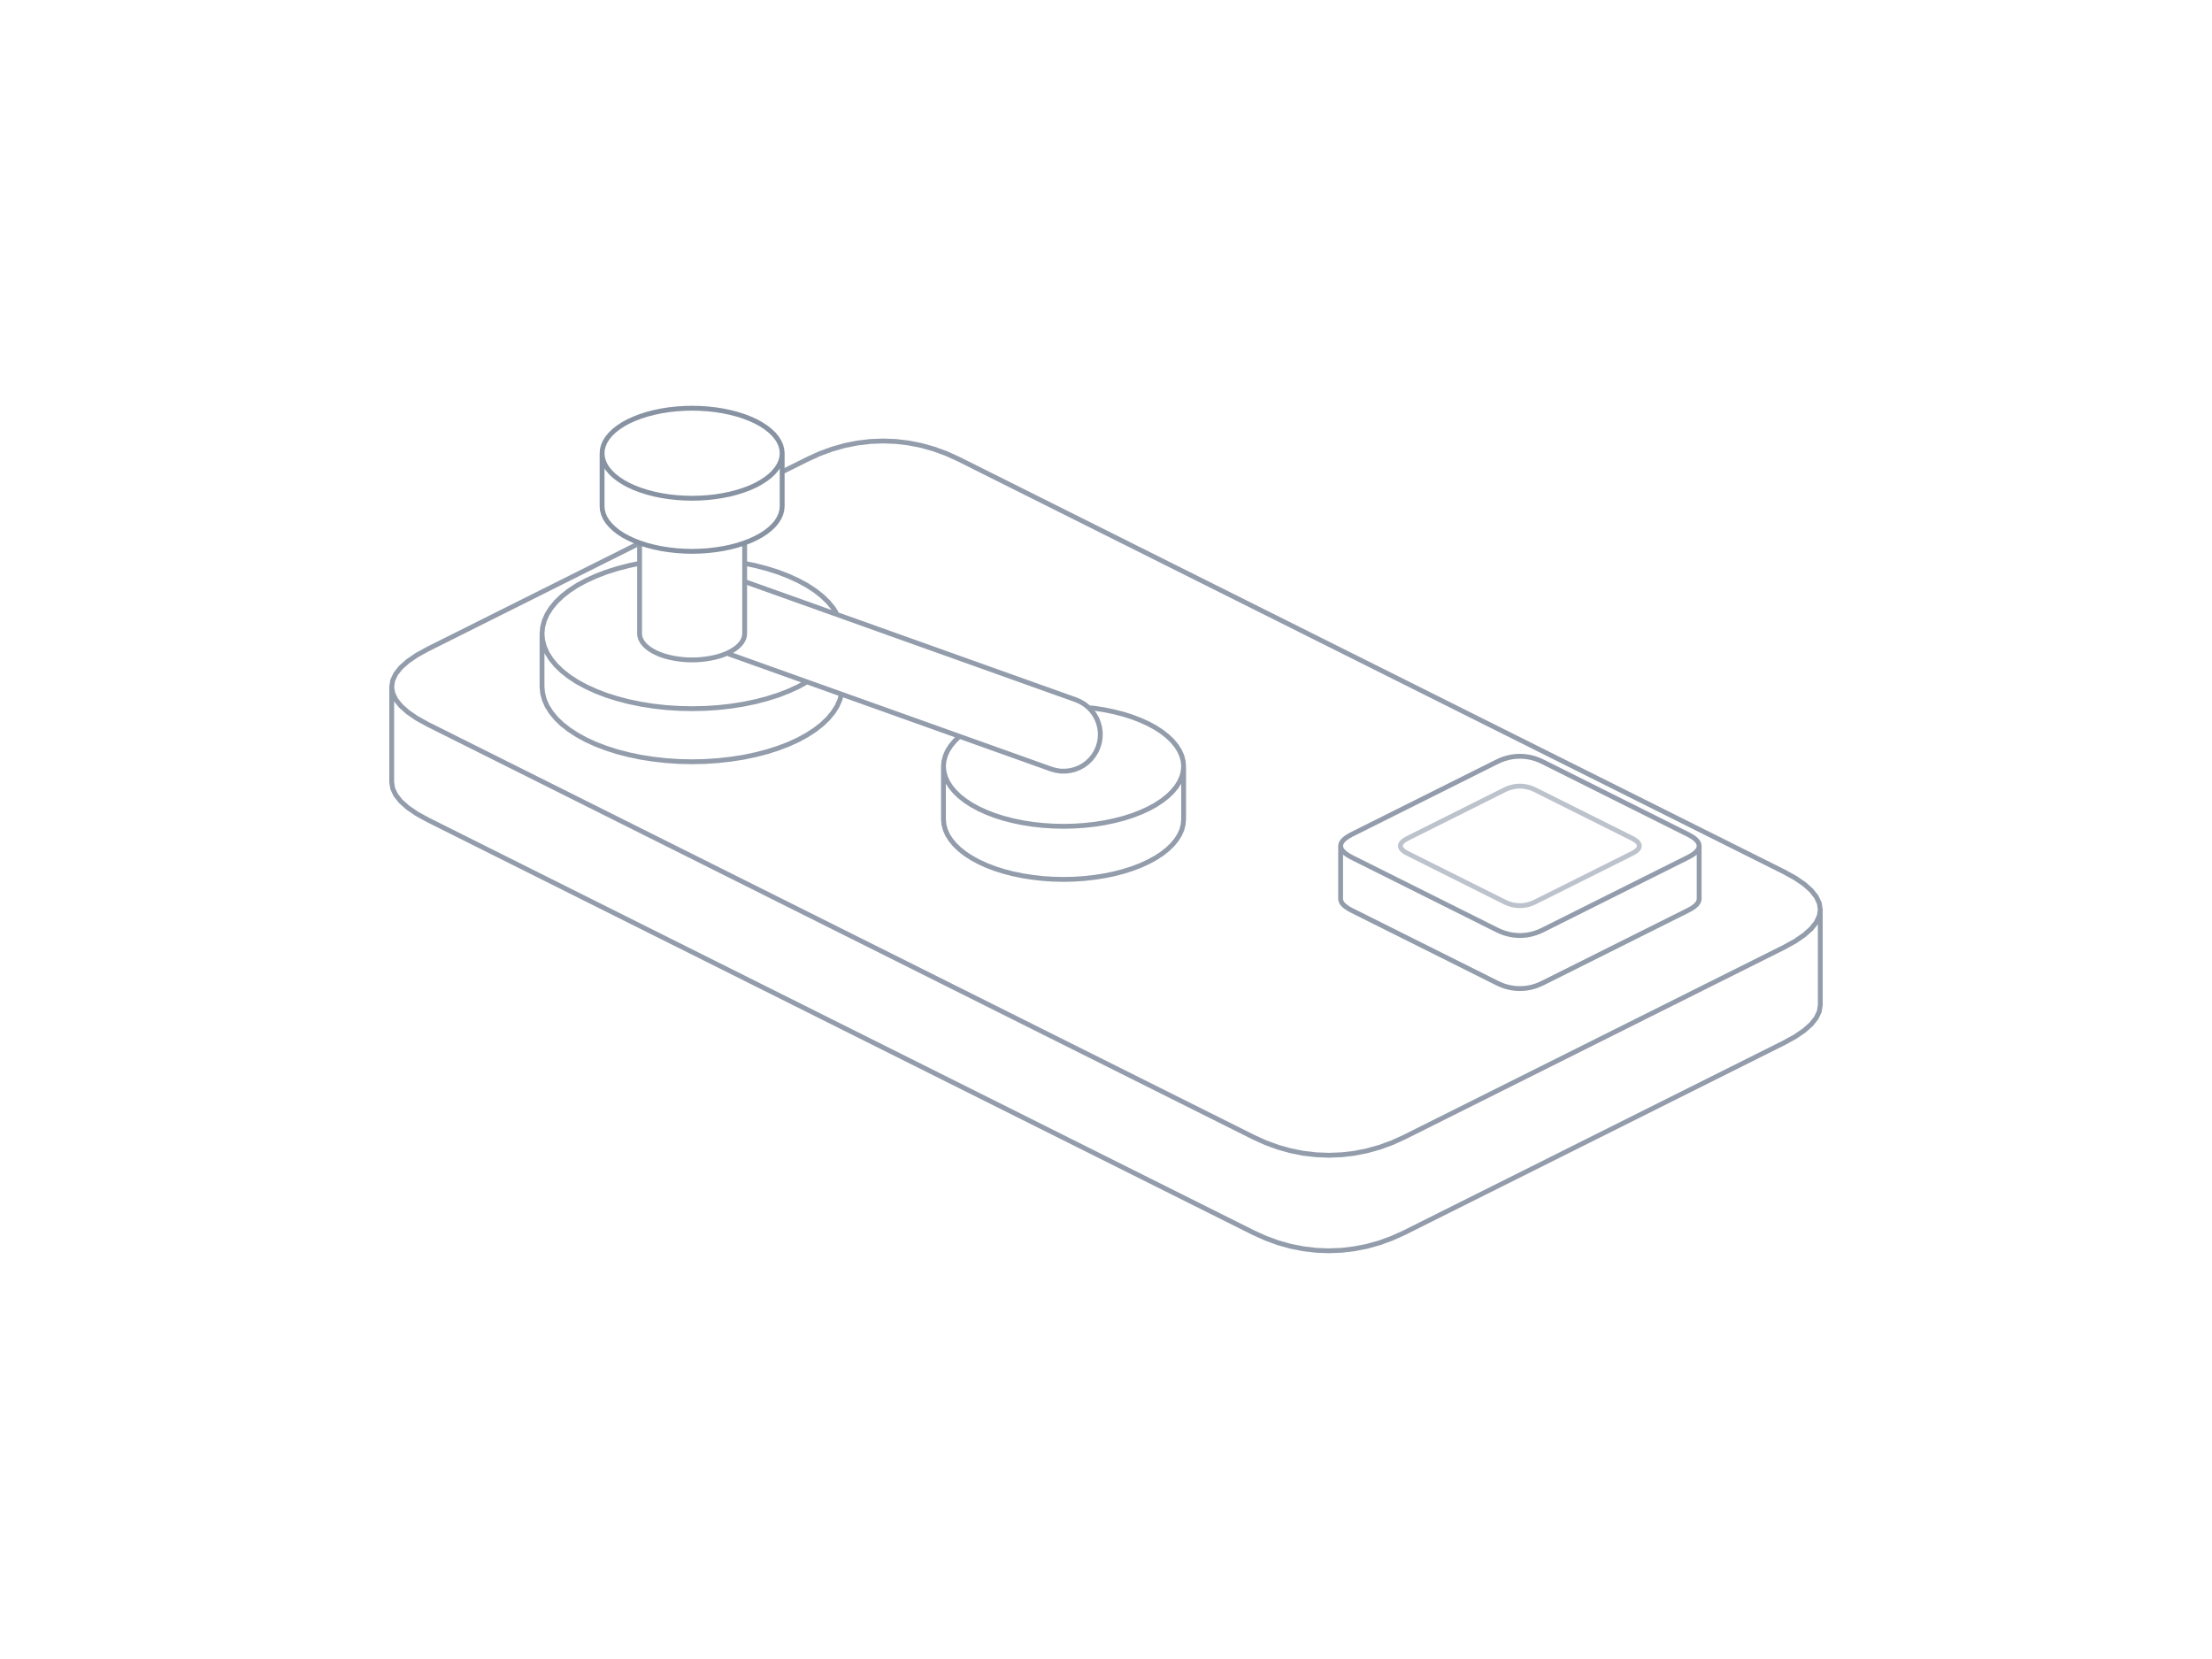
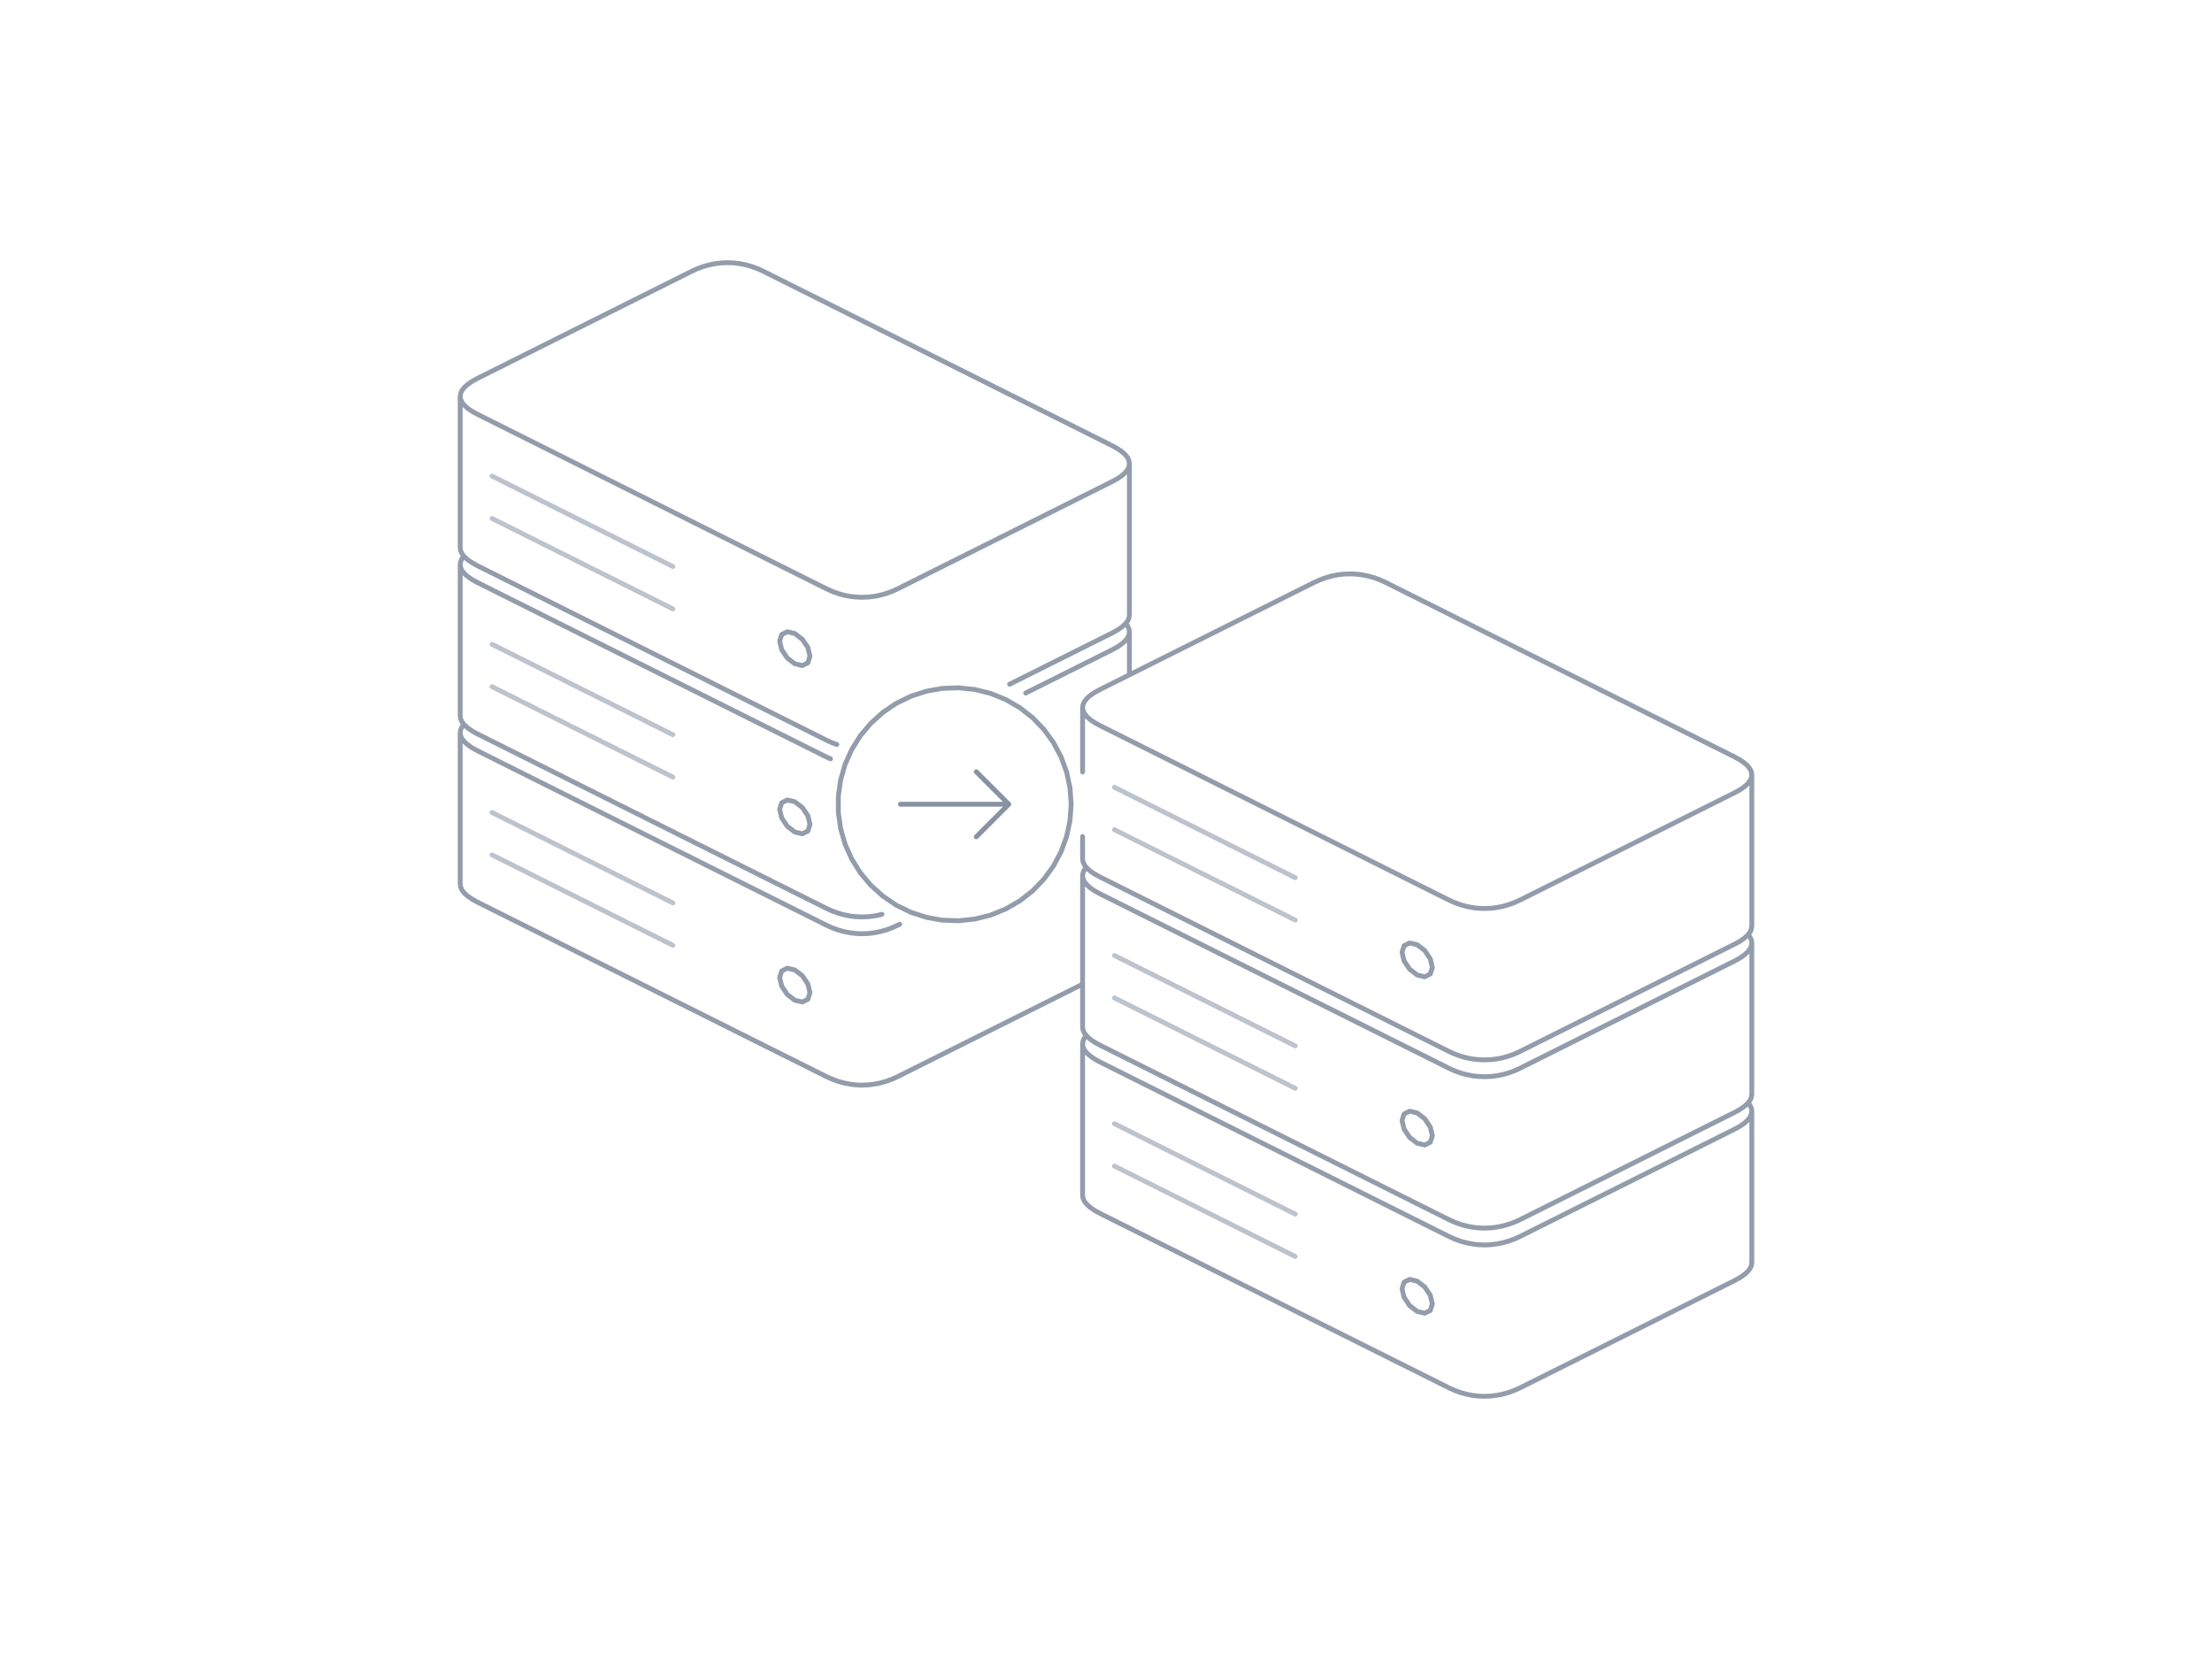
<svg xmlns="http://www.w3.org/2000/svg" viewBox="0 0 480 360" role="img" color="#8792a2" fill="none" stroke="currentColor" stroke-width="1.05" stroke-linecap="round" stroke-linejoin="round">
-   <path vector-effect="non-scaling-stroke" stroke-opacity=".55" d="M354.18,181.92 354.65,182.19 355.05,182.45 355.35,182.73 355.57,183.00 355.70,183.28 355.74,183.56 355.70,183.83 355.57,184.11 355.35,184.39 355.05,184.66 354.65,184.93 354.18,185.19 333.08,195.74 332.55,195.98 332.02,196.17 331.47,196.33 330.92,196.44 330.37,196.50 329.81,196.52 329.26,196.50 328.70,196.44 328.15,196.33 327.61,196.17 327.07,195.98 326.54,195.74 305.45,185.19 304.97,184.93 304.57,184.66 304.27,184.39 304.05,184.11 303.92,183.83 303.88,183.56 303.92,183.28 304.05,183.00 304.27,182.73 304.57,182.45 304.97,182.19 305.45,181.92 326.54,171.37 327.07,171.13 327.61,170.94 328.15,170.79 328.70,170.68 329.26,170.61 329.81,170.59 330.37,170.61 330.92,170.68 331.47,170.79 332.02,170.94 332.55,171.13 333.08,171.37 354.18,181.92" />
-   <path vector-effect="non-scaling-stroke" stroke-opacity=".9" d="M191.64,95.69 188.86,95.80 186.09,96.13 183.34,96.67 180.62,97.44 177.93,98.42 175.29,99.62 170.08,102.22 M138.44,118.04 92.85,140.84 90.45,142.16 88.49,143.50 86.96,144.86 85.87,146.24 85.22,147.62 85.00,149.01 85.00,169.74 85.22,171.13 85.87,172.51 86.96,173.89 88.49,175.25 90.45,176.59 92.85,177.91 272.01,267.50 274.65,268.69 277.34,269.68 280.06,270.44 282.81,270.98 285.58,271.31 288.36,271.42 291.14,271.31 293.91,270.98 296.66,270.44 299.38,269.68 302.07,268.69 304.71,267.50 387.15,226.27 389.55,224.95 391.51,223.61 393.04,222.25 394.13,220.87 394.78,219.49 395.00,218.10 395.00,197.37 394.78,195.98 394.13,194.60 393.04,193.22 391.51,191.86 389.55,190.52 387.15,189.20 207.99,99.62 205.35,98.42 202.66,97.44 199.94,96.67 197.19,96.13 194.42,95.80 191.64,95.69 M395.00,197.37 394.78,198.76 394.13,200.15 393.04,201.52 391.51,202.88 389.55,204.23 387.15,205.55 304.71,246.77 302.07,247.97 299.38,248.95 296.66,249.71 293.91,250.26 291.14,250.58 288.36,250.69 285.58,250.58 282.81,250.26 280.06,249.71 277.34,248.95 274.65,247.97 272.01,246.77 92.85,157.19 90.45,155.87 88.49,154.52 86.96,153.16 85.87,151.79 85.22,150.40 85.00,149.01 M138.44,122.32 136.43,122.74 133.91,123.40 131.51,124.16 129.26,125.03 127.16,125.99 125.24,127.03 123.51,128.16 121.98,129.36 120.67,130.62 119.59,131.93 118.73,133.28 118.12,134.67 117.75,136.08 117.62,137.50 117.62,149.01 117.75,150.43 118.12,151.84 118.73,153.23 119.59,154.58 120.67,155.90 121.98,157.16 123.51,158.35 125.24,159.48 127.16,160.53 129.26,161.49 131.51,162.35 133.91,163.12 136.43,163.77 139.05,164.32 141.76,164.74 144.53,165.05 147.35,165.24 150.19,165.30 153.03,165.24 155.84,165.05 158.62,164.74 161.33,164.32 163.95,163.77 166.47,163.12 168.87,162.35 171.12,161.49 173.22,160.53 175.14,159.48 176.87,158.35 178.39,157.16 179.70,155.90 180.79,154.58 181.65,153.23 182.26,151.84 182.49,150.97 M181.40,132.90 180.79,131.93 179.70,130.62 178.39,129.36 176.87,128.16 175.14,127.03 173.22,125.99 171.12,125.03 168.87,124.16 166.47,123.40 163.95,122.74 161.94,122.32 M174.72,148.19 173.22,149.01 171.12,149.97 168.87,150.84 166.47,151.60 163.95,152.26 161.33,152.80 158.62,153.23 155.84,153.54 153.03,153.72 150.19,153.78 147.35,153.72 144.53,153.54 141.76,153.23 139.05,152.80 136.43,152.26 133.91,151.60 131.51,150.84 129.26,149.97 127.16,149.01 125.24,147.97 123.51,146.84 121.98,145.64 120.67,144.38 119.59,143.07 118.73,141.71 118.12,140.33 117.75,138.92 117.62,137.50 M329.81,164.11 328.98,164.14 328.15,164.24 327.32,164.40 326.50,164.63 325.70,164.92 324.91,165.28 293.26,181.10 292.55,181.50 291.96,181.90 291.50,182.31 291.17,182.72 290.98,183.14 290.91,183.56 290.91,195.07 290.98,195.49 291.17,195.90 291.50,196.32 291.96,196.72 292.55,197.13 293.26,197.52 324.91,213.34 325.70,213.70 326.50,214.00 327.32,214.23 328.15,214.39 328.98,214.49 329.81,214.52 330.64,214.49 331.48,214.39 332.30,214.23 333.12,214.00 333.92,213.70 334.72,213.34 366.36,197.52 367.08,197.13 367.67,196.72 368.12,196.32 368.45,195.90 368.65,195.49 368.71,195.07 368.71,183.56 368.65,183.14 368.45,182.72 368.12,182.31 367.67,181.90 367.08,181.50 366.36,181.10 334.72,165.28 333.92,164.92 333.12,164.63 332.30,164.40 331.48,164.24 330.64,164.14 329.81,164.11 M368.71,183.56 368.65,183.97 368.45,184.39 368.12,184.80 367.67,185.21 367.08,185.61 366.36,186.01 334.72,201.83 333.92,202.19 333.12,202.48 332.30,202.71 331.48,202.88 330.64,202.97 329.81,203.01 328.98,202.97 328.15,202.88 327.32,202.71 326.50,202.48 325.70,202.19 324.91,201.83 293.26,186.01 292.55,185.61 291.96,185.21 291.50,184.80 291.17,184.39 290.98,183.97 290.91,183.56 M207.93,160.06 207.18,160.78 206.31,161.83 205.62,162.91 205.13,164.02 204.83,165.15 204.73,166.28 204.73,177.80 204.83,178.93 205.13,180.06 205.62,181.17 206.31,182.25 207.18,183.30 208.23,184.31 209.45,185.27 210.83,186.17 212.37,187.01 214.04,187.78 215.84,188.47 217.76,189.08 219.78,189.61 221.88,190.04 224.05,190.38 226.26,190.63 228.52,190.78 230.79,190.83 233.06,190.78 235.31,190.63 237.53,190.38 239.70,190.04 241.80,189.61 243.82,189.08 245.73,188.47 247.54,187.78 249.21,187.01 250.75,186.17 252.13,185.27 253.35,184.31 254.40,183.30 255.27,182.25 255.95,181.17 256.45,180.06 256.74,178.93 256.84,177.80 256.84,166.28 256.74,165.15 256.45,164.02 255.95,162.91 255.27,161.83 254.40,160.78 253.35,159.77 252.13,158.81 250.75,157.91 249.21,157.07 247.54,156.31 245.73,155.61 243.82,155.00 241.80,154.48 239.70,154.04 237.53,153.70 236.78,153.62 M256.84,166.28 256.74,167.42 256.45,168.55 255.95,169.66 255.27,170.74 254.40,171.79 253.35,172.80 252.13,173.76 250.75,174.66 249.21,175.50 247.54,176.26 245.73,176.96 243.82,177.57 241.80,178.09 239.70,178.53 237.53,178.87 235.31,179.11 233.06,179.26 230.79,179.31 228.52,179.26 226.26,179.11 224.05,178.87 221.88,178.53 219.78,178.09 217.76,177.57 215.84,176.96 214.04,176.26 212.37,175.50 210.83,174.66 209.45,173.76 208.23,172.80 207.18,171.79 206.31,170.74 205.62,169.66 205.13,168.55 204.83,167.42 204.73,166.28 M193.17,137.47 161.94,126.32 M158.22,141.93 187.81,152.50 228.11,166.89 229.11,167.17 230.14,167.33 231.18,167.34 232.22,167.22 233.23,166.97 234.20,166.59 235.12,166.08 235.95,165.46 236.70,164.73 237.35,163.91 237.89,163.02 238.30,162.06 238.59,161.06 238.74,160.02 238.76,158.98 238.64,157.94 238.38,156.93 238.00,155.96 237.49,155.05 236.87,154.21 236.14,153.46 235.32,152.81 234.43,152.28 233.47,151.86 193.17,137.47 M138.79,118.17 138.79,137.50 138.83,138.00 138.96,138.49 139.18,138.97 139.48,139.45 139.86,139.91 140.32,140.35 140.85,140.77 141.46,141.16 142.13,141.53 142.86,141.87 143.65,142.17 144.49,142.44 145.37,142.66 146.29,142.85 147.24,143.00 148.21,143.11 149.20,143.18 150.19,143.20 151.18,143.18 152.17,143.11 153.14,143.00 154.09,142.85 155.01,142.66 155.89,142.44 156.73,142.17 157.52,141.87 158.25,141.53 158.92,141.16 159.53,140.77 160.06,140.35 160.52,139.91 160.90,139.45 161.20,138.97 161.41,138.49 161.54,138.00 161.59,137.50 161.59,118.17" />
-   <path vector-effect="non-scaling-stroke" stroke-opacity="1" d="M150.19,88.58 148.49,88.62 146.80,88.73 145.13,88.91 143.51,89.17 141.93,89.50 140.42,89.89 138.98,90.35 137.63,90.87 136.37,91.44 135.22,92.07 134.18,92.75 133.27,93.47 132.48,94.22 131.83,95.01 131.31,95.82 130.95,96.65 130.72,97.50 130.65,98.35 130.65,109.87 130.72,110.72 130.95,111.56 131.31,112.39 131.83,113.21 132.48,113.99 133.27,114.75 134.18,115.47 135.22,116.15 136.37,116.77 137.63,117.35 138.98,117.87 140.42,118.33 141.93,118.72 143.51,119.05 145.13,119.30 146.80,119.49 148.49,119.60 150.19,119.64 151.89,119.60 153.58,119.49 155.25,119.30 156.87,119.05 158.45,118.72 159.96,118.33 161.40,117.87 162.75,117.35 164.01,116.77 165.16,116.15 166.20,115.47 167.11,114.75 167.90,113.99 168.55,113.21 169.06,112.39 169.43,111.56 169.65,110.72 169.73,109.87 169.73,98.35 169.65,97.50 169.43,96.65 169.06,95.82 168.55,95.01 167.90,94.22 167.11,93.47 166.20,92.75 165.16,92.07 164.01,91.44 162.75,90.87 161.40,90.35 159.96,89.89 158.45,89.50 156.87,89.17 155.25,88.91 153.58,88.73 151.89,88.62 150.19,88.58 M169.73,98.35 169.65,99.20 169.43,100.05 169.06,100.88 168.55,101.69 167.90,102.48 167.11,103.24 166.20,103.95 165.16,104.63 164.01,105.26 162.75,105.84 161.40,106.35 159.96,106.81 158.45,107.21 156.87,107.53 155.25,107.79 153.58,107.97 151.89,108.08 150.19,108.12 148.49,108.08 146.80,107.97 145.13,107.79 143.51,107.53 141.93,107.21 140.42,106.81 138.98,106.35 137.63,105.84 136.37,105.26 135.22,104.63 134.18,103.95 133.27,103.24 132.48,102.48 131.83,101.69 131.31,100.88 130.95,100.05 130.72,99.20 130.65,98.35" />
+   <path vector-effect="non-scaling-stroke" stroke-opacity=".55" d="M106.77,185.51 146.01,205.13 M106.77,176.31 146.01,195.93 M106.77,149.01 146.01,168.63 M106.77,139.81 146.01,159.43 M106.77,112.51 146.01,132.13 M106.77,103.31 146.01,122.93 M241.83,253.04 281.07,272.66 M241.83,243.84 281.07,263.46 M241.83,216.54 281.07,236.16 M241.83,207.34 281.07,226.96 M241.83,180.04 281.07,199.66 M241.83,170.84 281.07,190.46" />
+   <path vector-effect="non-scaling-stroke" stroke-opacity=".9" d="M100.45,157.47 100.27,157.69 99.96,158.35 99.86,159.01 99.86,191.86 99.96,192.52 100.27,193.18 100.79,193.84 101.52,194.48 102.45,195.12 103.59,195.75 179.30,233.60 180.55,234.17 181.83,234.64 183.13,235.00 184.43,235.26 185.75,235.42 187.07,235.47 188.39,235.42 189.71,235.26 191.02,235.00 192.31,234.64 193.59,234.17 194.85,233.60 234.57,213.74 M195.24,200.56 194.85,200.75 193.59,201.32 192.31,201.79 191.02,202.15 189.71,202.41 188.39,202.57 187.07,202.62 185.75,202.57 184.43,202.41 183.13,202.15 181.83,201.79 180.55,201.32 179.30,200.75 103.59,162.90 102.45,162.27 101.52,161.63 100.79,160.98 100.27,160.33 99.96,159.67 99.86,159.01 M175.76,215.41 175.32,213.54 174.11,211.74 172.47,210.48 170.83,210.10 169.63,210.70 169.18,212.12 169.63,213.99 170.83,215.79 172.47,217.05 174.11,217.43 175.32,216.83 175.76,215.41 M100.45,120.96 100.27,121.19 99.96,121.85 99.86,122.51 99.86,155.36 99.96,156.02 100.27,156.68 100.79,157.33 101.52,157.98 102.45,158.62 103.59,159.25 179.30,197.10 180.55,197.67 181.83,198.14 183.13,198.50 184.43,198.76 185.75,198.92 187.07,198.97 188.39,198.92 189.71,198.76 191.02,198.50 191.37,198.40 M245.08,146.04 245.08,137.11 244.98,136.45 244.67,135.79 244.49,135.57 M245.08,137.11 244.98,137.77 244.67,138.43 244.15,139.08 243.42,139.73 242.49,140.37 241.35,141.00 222.57,150.39 M180.22,164.67 179.30,164.25 103.59,126.40 102.45,125.77 101.52,125.13 100.79,124.48 100.27,123.83 99.96,123.17 99.86,122.51 M175.76,178.90 175.32,177.04 174.11,175.24 172.47,173.98 170.83,173.60 169.63,174.20 169.18,175.62 169.63,177.48 170.83,179.29 172.47,180.55 174.11,180.93 175.32,180.33 175.76,178.90 M157.87,57.00 156.55,57.05 155.23,57.21 153.92,57.47 152.63,57.83 151.35,58.30 150.09,58.87 103.59,82.12 102.45,82.75 101.52,83.39 100.79,84.03 100.27,84.69 99.96,85.35 99.86,86.01 99.86,118.86 99.96,119.52 100.27,120.18 100.79,120.83 101.52,121.48 102.45,122.12 103.59,122.75 179.30,160.60 180.55,161.17 181.60,161.55 M219.08,148.48 241.35,137.35 242.49,136.72 243.42,136.08 244.15,135.43 244.67,134.78 244.98,134.12 245.08,133.46 245.08,100.61 244.98,99.95 244.67,99.29 244.15,98.63 243.42,97.99 242.49,97.35 241.35,96.72 165.64,58.87 164.39,58.30 163.11,57.83 161.81,57.47 160.51,57.21 159.19,57.05 157.87,57.00 M245.08,100.61 244.98,101.27 244.67,101.93 244.15,102.58 243.42,103.23 242.49,103.87 241.35,104.49 194.85,127.75 193.59,128.32 192.31,128.78 191.02,129.15 189.71,129.41 188.39,129.56 187.07,129.61 185.75,129.56 184.43,129.41 183.13,129.15 181.83,128.78 180.55,128.32 179.30,127.75 103.59,89.89 102.45,89.27 101.52,88.63 100.79,87.98 100.27,87.32 99.96,86.67 99.86,86.01 M175.76,142.40 175.32,140.54 174.11,138.74 172.47,137.47 170.83,137.09 169.63,137.69 169.18,139.12 169.63,140.98 170.83,142.78 172.47,144.04 174.11,144.43 175.32,143.82 175.76,142.40 M235.51,225.00 235.33,225.22 235.02,225.88 234.92,226.54 234.92,259.39 235.02,260.05 235.33,260.71 235.85,261.37 236.58,262.01 237.51,262.65 238.65,263.28 314.36,301.13 315.61,301.70 316.89,302.17 318.19,302.53 319.49,302.79 320.81,302.95 322.13,303.00 323.45,302.95 324.77,302.79 326.08,302.53 327.37,302.17 328.65,301.70 329.91,301.13 376.41,277.88 377.55,277.25 378.48,276.61 379.21,275.97 379.73,275.31 380.04,274.65 380.14,273.99 380.14,241.14 380.04,240.48 379.73,239.82 379.55,239.60 M380.14,241.14 380.04,241.80 379.73,242.46 379.21,243.11 378.48,243.76 377.55,244.40 376.41,245.03 329.91,268.28 328.65,268.85 327.37,269.32 326.08,269.68 324.77,269.94 323.45,270.10 322.13,270.15 320.81,270.10 319.49,269.94 318.19,269.68 316.89,269.32 315.61,268.85 314.36,268.28 238.65,230.43 237.51,229.80 236.58,229.16 235.85,228.51 235.33,227.86 235.02,227.20 234.92,226.54 M310.82,282.94 310.37,281.07 309.17,279.27 307.53,278.01 305.89,277.63 304.68,278.23 304.24,279.65 304.68,281.51 305.89,283.32 307.53,284.58 309.17,284.96 310.37,284.36 310.82,282.94 M235.51,188.49 235.33,188.72 235.02,189.38 234.92,190.04 234.92,222.89 235.02,223.55 235.33,224.21 235.85,224.86 236.58,225.51 237.51,226.15 238.65,226.78 314.36,264.63 315.61,265.20 316.89,265.67 318.19,266.03 319.49,266.29 320.81,266.45 322.13,266.50 323.45,266.45 324.77,266.29 326.08,266.03 327.37,265.67 328.65,265.20 329.91,264.63 376.41,241.38 377.55,240.75 378.48,240.11 379.21,239.46 379.73,238.81 380.04,238.15 380.14,237.49 380.14,204.64 380.04,203.98 379.73,203.32 379.55,203.10 M380.14,204.64 380.04,205.30 379.73,205.96 379.21,206.61 378.48,207.26 377.55,207.90 376.41,208.53 329.91,231.78 328.65,232.35 327.37,232.82 326.08,233.18 324.77,233.44 323.45,233.59 322.13,233.64 320.81,233.59 319.49,233.44 318.19,233.18 316.89,232.82 315.61,232.35 314.36,231.78 238.65,193.93 237.51,193.30 236.58,192.66 235.85,192.01 235.33,191.36 235.02,190.70 234.92,190.04 M310.82,246.43 310.37,244.57 309.17,242.77 307.53,241.51 305.89,241.13 304.68,241.73 304.24,243.15 304.68,245.01 305.89,246.82 307.53,248.08 309.17,248.46 310.37,247.86 310.82,246.43 M292.93,124.53 291.61,124.58 290.29,124.74 288.98,125.00 287.69,125.36 286.41,125.83 285.15,126.40 238.65,149.65 237.51,150.28 236.58,150.92 235.85,151.56 235.33,152.22 235.02,152.88 234.92,153.54 234.92,167.53 M234.92,181.52 234.92,186.39 235.02,187.05 235.33,187.71 235.85,188.36 236.58,189.01 237.51,189.65 238.65,190.28 314.36,228.13 315.61,228.70 316.89,229.17 318.19,229.53 319.49,229.79 320.81,229.94 322.13,229.99 323.45,229.94 324.77,229.79 326.08,229.53 327.37,229.17 328.65,228.70 329.91,228.13 376.41,204.88 377.55,204.25 378.48,203.61 379.21,202.96 379.73,202.31 380.04,201.65 380.14,200.99 380.14,168.14 380.04,167.48 379.73,166.82 379.21,166.16 378.48,165.52 377.55,164.88 376.41,164.25 300.70,126.40 299.45,125.83 298.17,125.36 296.87,125.00 295.57,124.74 294.25,124.58 292.93,124.53 M380.14,168.14 380.04,168.80 379.73,169.46 379.21,170.11 378.48,170.76 377.55,171.40 376.41,172.02 329.91,195.28 328.65,195.85 327.37,196.31 326.08,196.68 324.77,196.94 323.45,197.09 322.13,197.14 320.81,197.09 319.49,196.94 318.19,196.68 316.89,196.31 315.61,195.85 314.36,195.28 238.65,157.42 237.51,156.79 236.58,156.16 235.85,155.51 235.33,154.85 235.02,154.20 234.92,153.54 M310.82,209.93 310.37,208.07 309.17,206.27 307.53,205.00 305.89,204.62 304.68,205.22 304.24,206.65 304.68,208.51 305.89,210.31 307.53,211.57 309.17,211.96 310.37,211.35 310.82,209.93 M208.03,149.25 204.50,149.37 201.03,149.99 197.67,151.08 194.50,152.62 191.58,154.60 188.96,156.96 186.69,159.66 184.82,162.65 183.38,165.87 182.41,169.27 181.92,172.76 181.92,176.29 182.41,179.78 183.38,183.17 184.82,186.40 186.69,189.39 188.96,192.09 191.58,194.45 194.50,196.43 197.67,197.97 201.03,199.06 204.50,199.68 208.03,199.80 211.54,199.43 214.96,198.58 218.23,197.25 221.29,195.49 224.07,193.32 226.52,190.78 228.59,187.93 230.25,184.81 231.46,181.50 232.19,178.04 232.44,174.52 232.44,174.52 232.19,171.00 232.19,171.00 231.46,167.55 230.25,164.24 228.59,161.12 226.52,158.27 224.07,155.73 221.29,153.56 218.23,151.79 214.96,150.47 211.54,149.62 208.03,149.25 208.03,149.25 M232.44,174.52 232.19,171.00 231.46,167.55 230.25,164.24 228.59,161.12 226.52,158.27 224.07,155.73 221.29,153.56 218.23,151.79 214.96,150.47 211.54,149.62 208.03,149.25 204.50,149.37 201.03,149.99 197.67,151.08 194.50,152.62 191.58,154.60 188.96,156.96 186.69,159.66 184.82,162.65 183.38,165.87 182.41,169.27 181.92,172.76 181.92,176.29 182.41,179.78 183.38,183.17 184.82,186.40 186.69,189.39 188.96,192.09 191.58,194.45 194.50,196.43 197.67,197.97 201.03,199.06 204.50,199.68 208.03,199.80 211.54,199.43 214.96,198.58 218.23,197.25 221.29,195.49 224.07,193.32 226.52,190.78 228.59,187.93 230.25,184.81 231.46,181.50 232.19,178.04 232.44,174.52" />
+   <path vector-effect="non-scaling-stroke" stroke-opacity="1" d="M195.39,174.52 218.91,174.52 M211.85,167.47 218.91,174.52 211.85,181.58" />
</svg>
